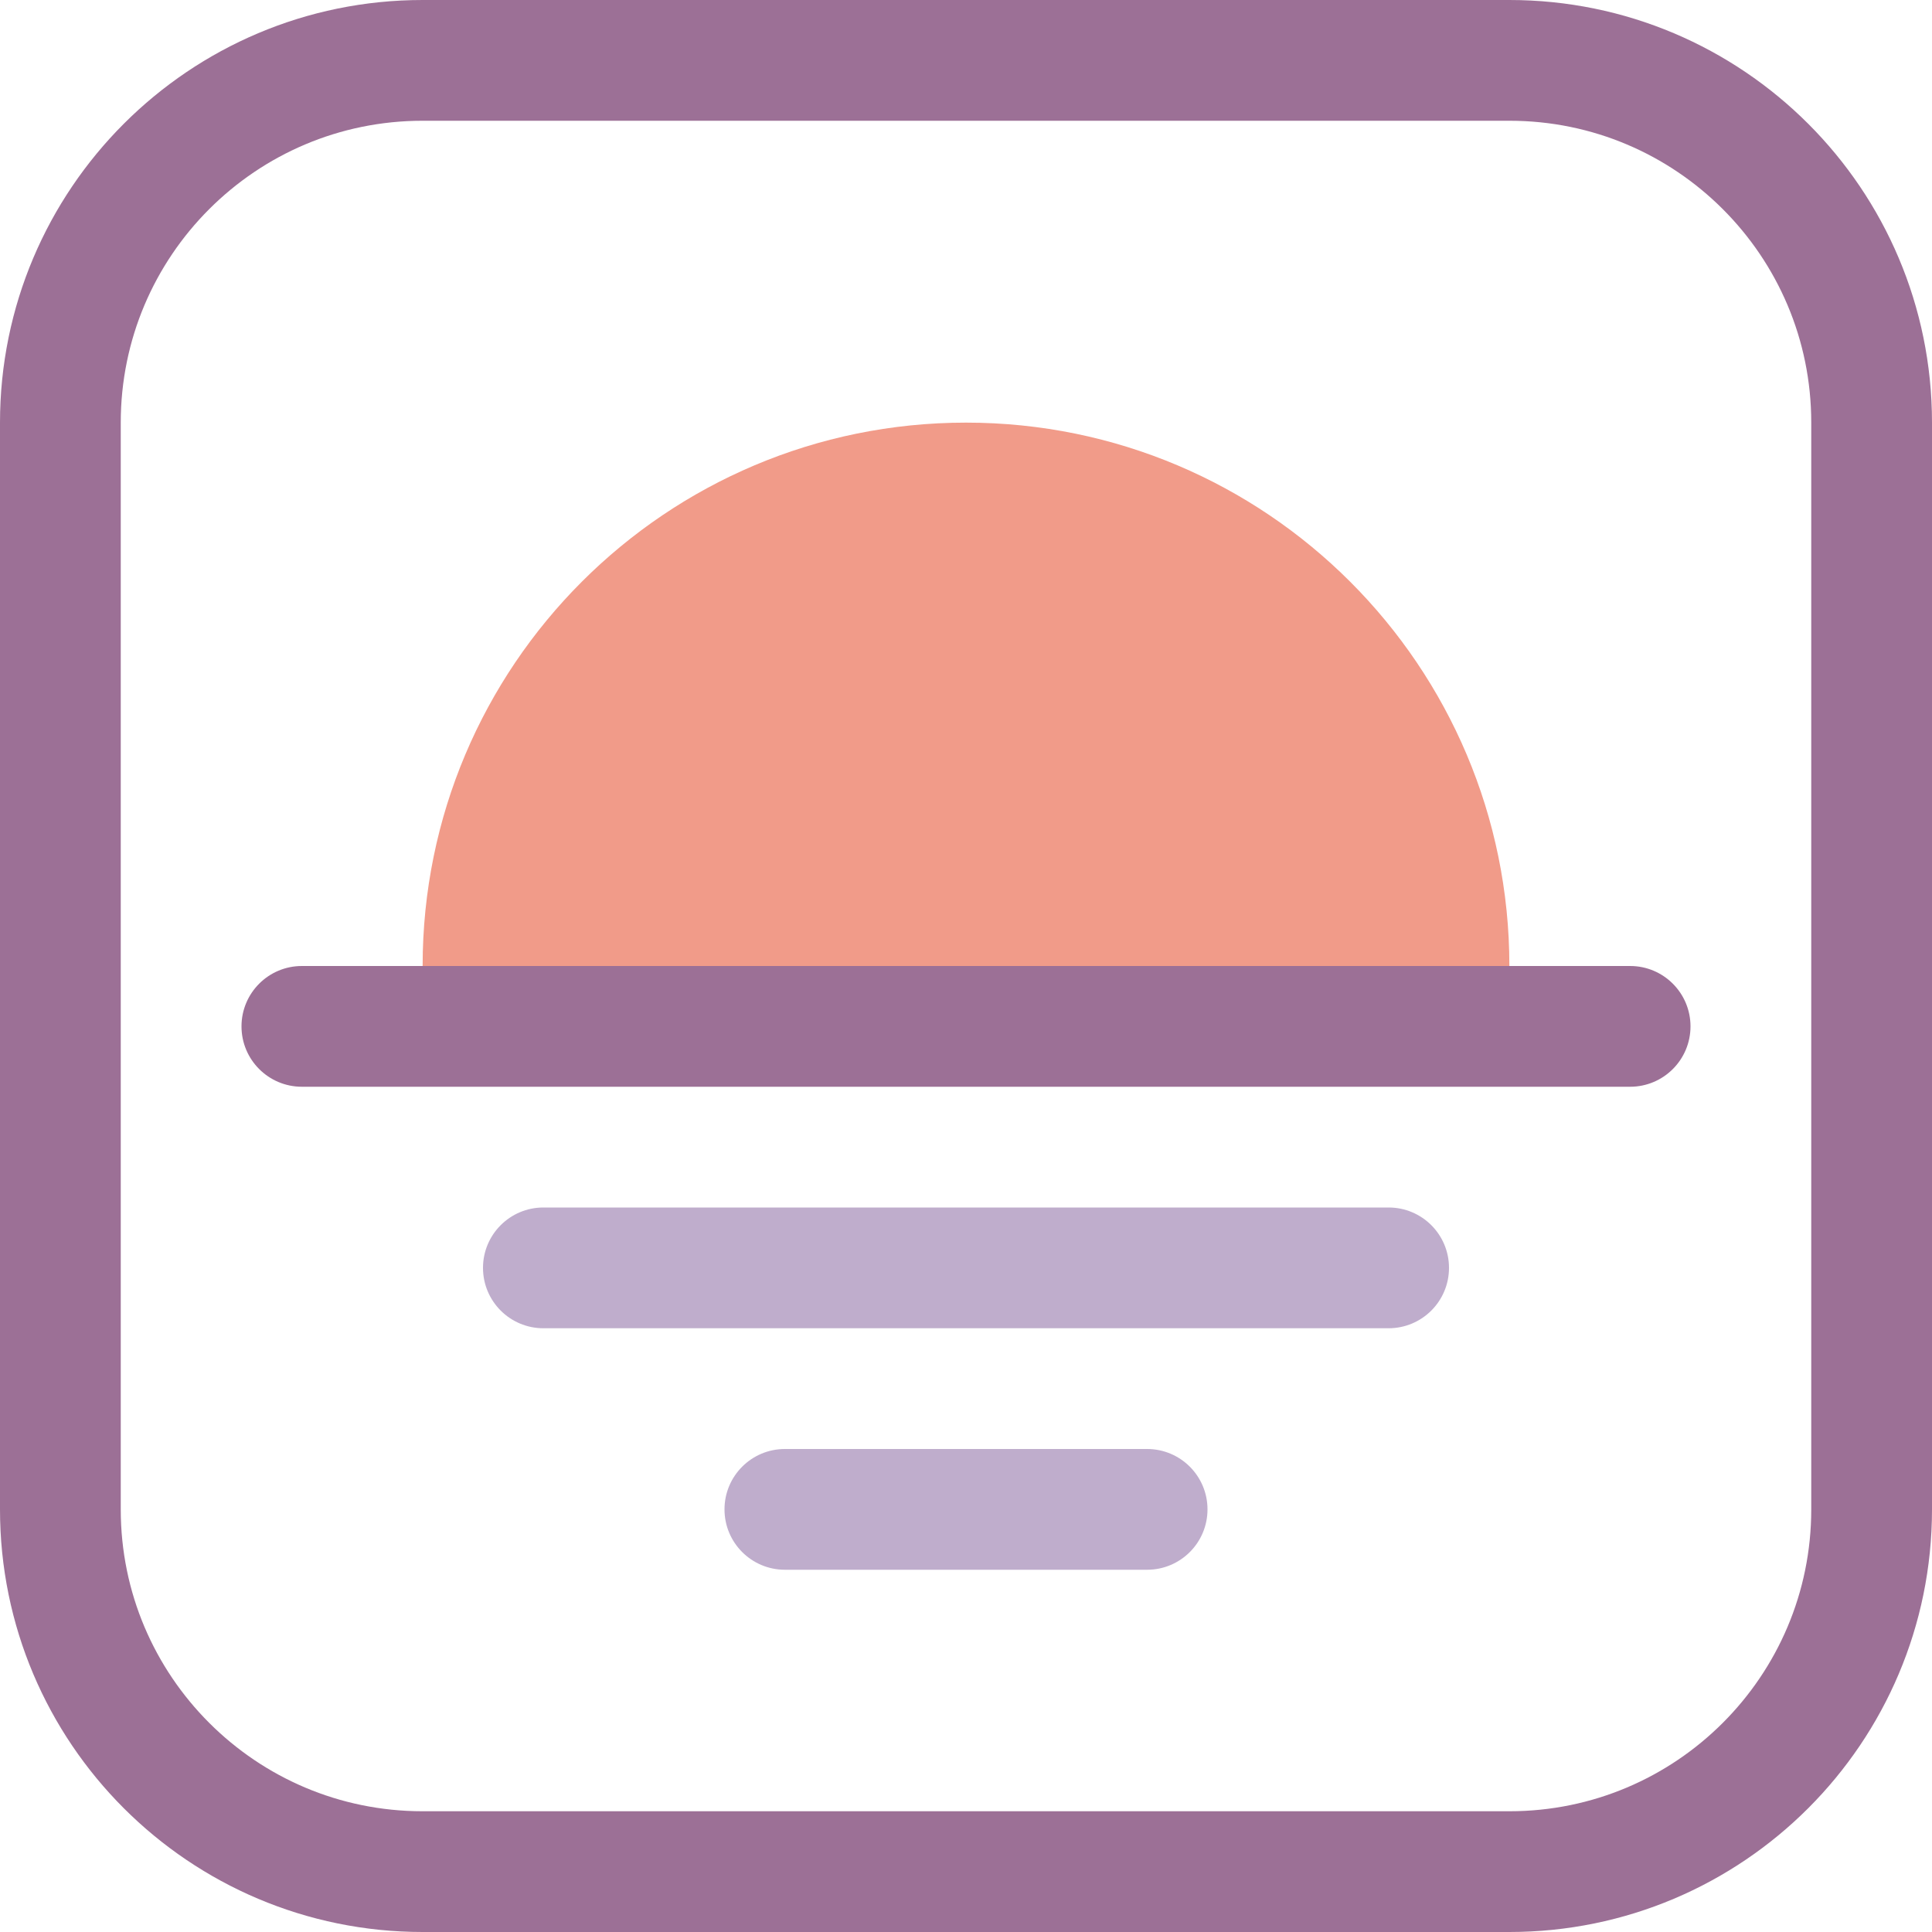
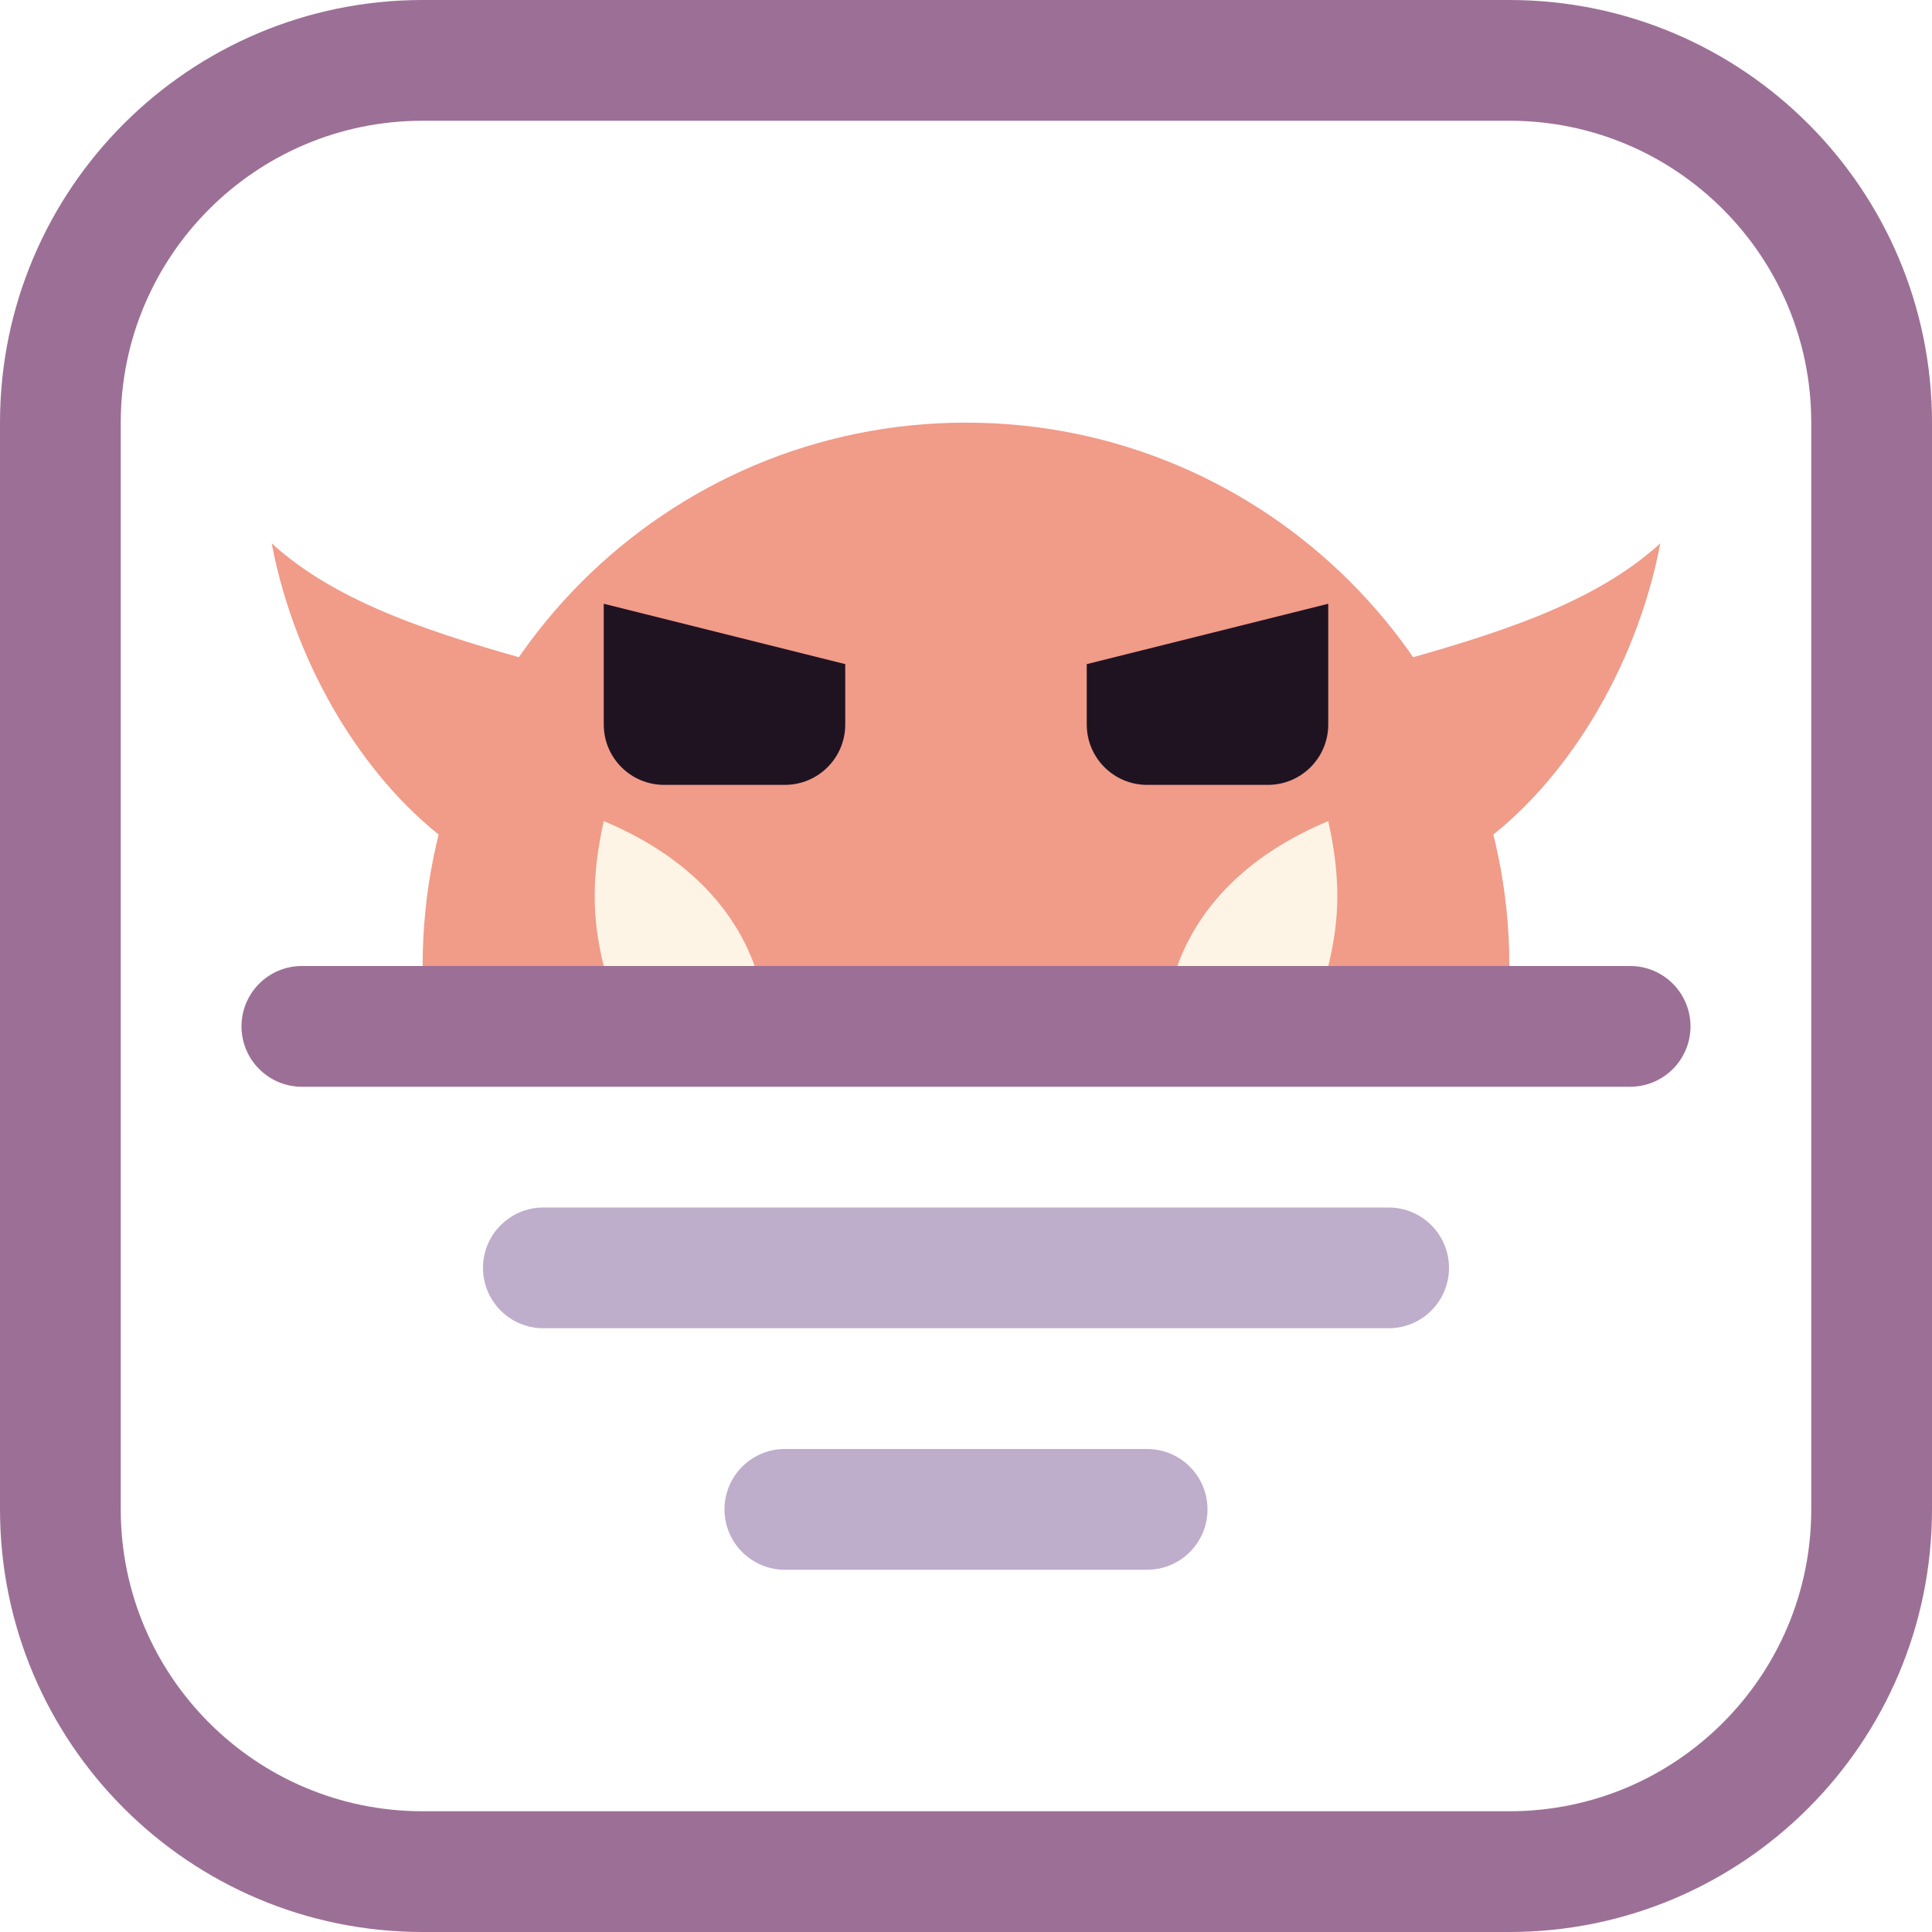
<svg xmlns="http://www.w3.org/2000/svg" viewBox="0 0 32 32" fill="none">
  <style>
    .frame { stroke: #9c7096 }
    .horizon { fill: #9c7096 }
    .water { fill: #bfadcc }
    @media (prefers-color-scheme: dark) {
      .frame { stroke: #dbb7d5 }
      .horizon { fill: #dbb7d5 }
      .water { fill: #7e6c8b }
    }
  </style>
  <rect class="frame" x="1" y="1" width="30" height="30" rx="6" stroke-width="2" />
+   <path d="M9 11C7.2 10.5 5.6 10 4.5 9c.4 2.1 1.6 4 3 5zM23 11c1.8-.5 3.4-1 4.5-2-.4 2.1-1.6 4-3 5z" fill="#f19b89" />
  <path d="M7 16a9 9 0 0 1 18 0z" fill="#f19b89" />
+   <path d="M10 10l4 1v1a1 1 0 0 1-1 1h-2a1 1 0 0 1-1-1zM22 10l-4 1v1a1 1 0 0 0 1 1h2a1 1 0 0 0 1-1z" fill="#1f1322" />
+   <path d="M10 16c-.2-.8-.2-1.5 0-2.4 1.2.5 2.1 1.3 2.5 2.4zM22 16c.2-.8.2-1.5 0-2.4-1.2.5-2.1 1.3-2.5 2.4z" fill="#fef4e5" />
  <rect class="horizon" x="4" y="16" width="24" height="2" rx="1" />
  <rect class="water" x="8" y="20" width="16" height="2" rx="1" />
  <rect class="water" x="12" y="24" width="8" height="2" rx="1" />
</svg>
